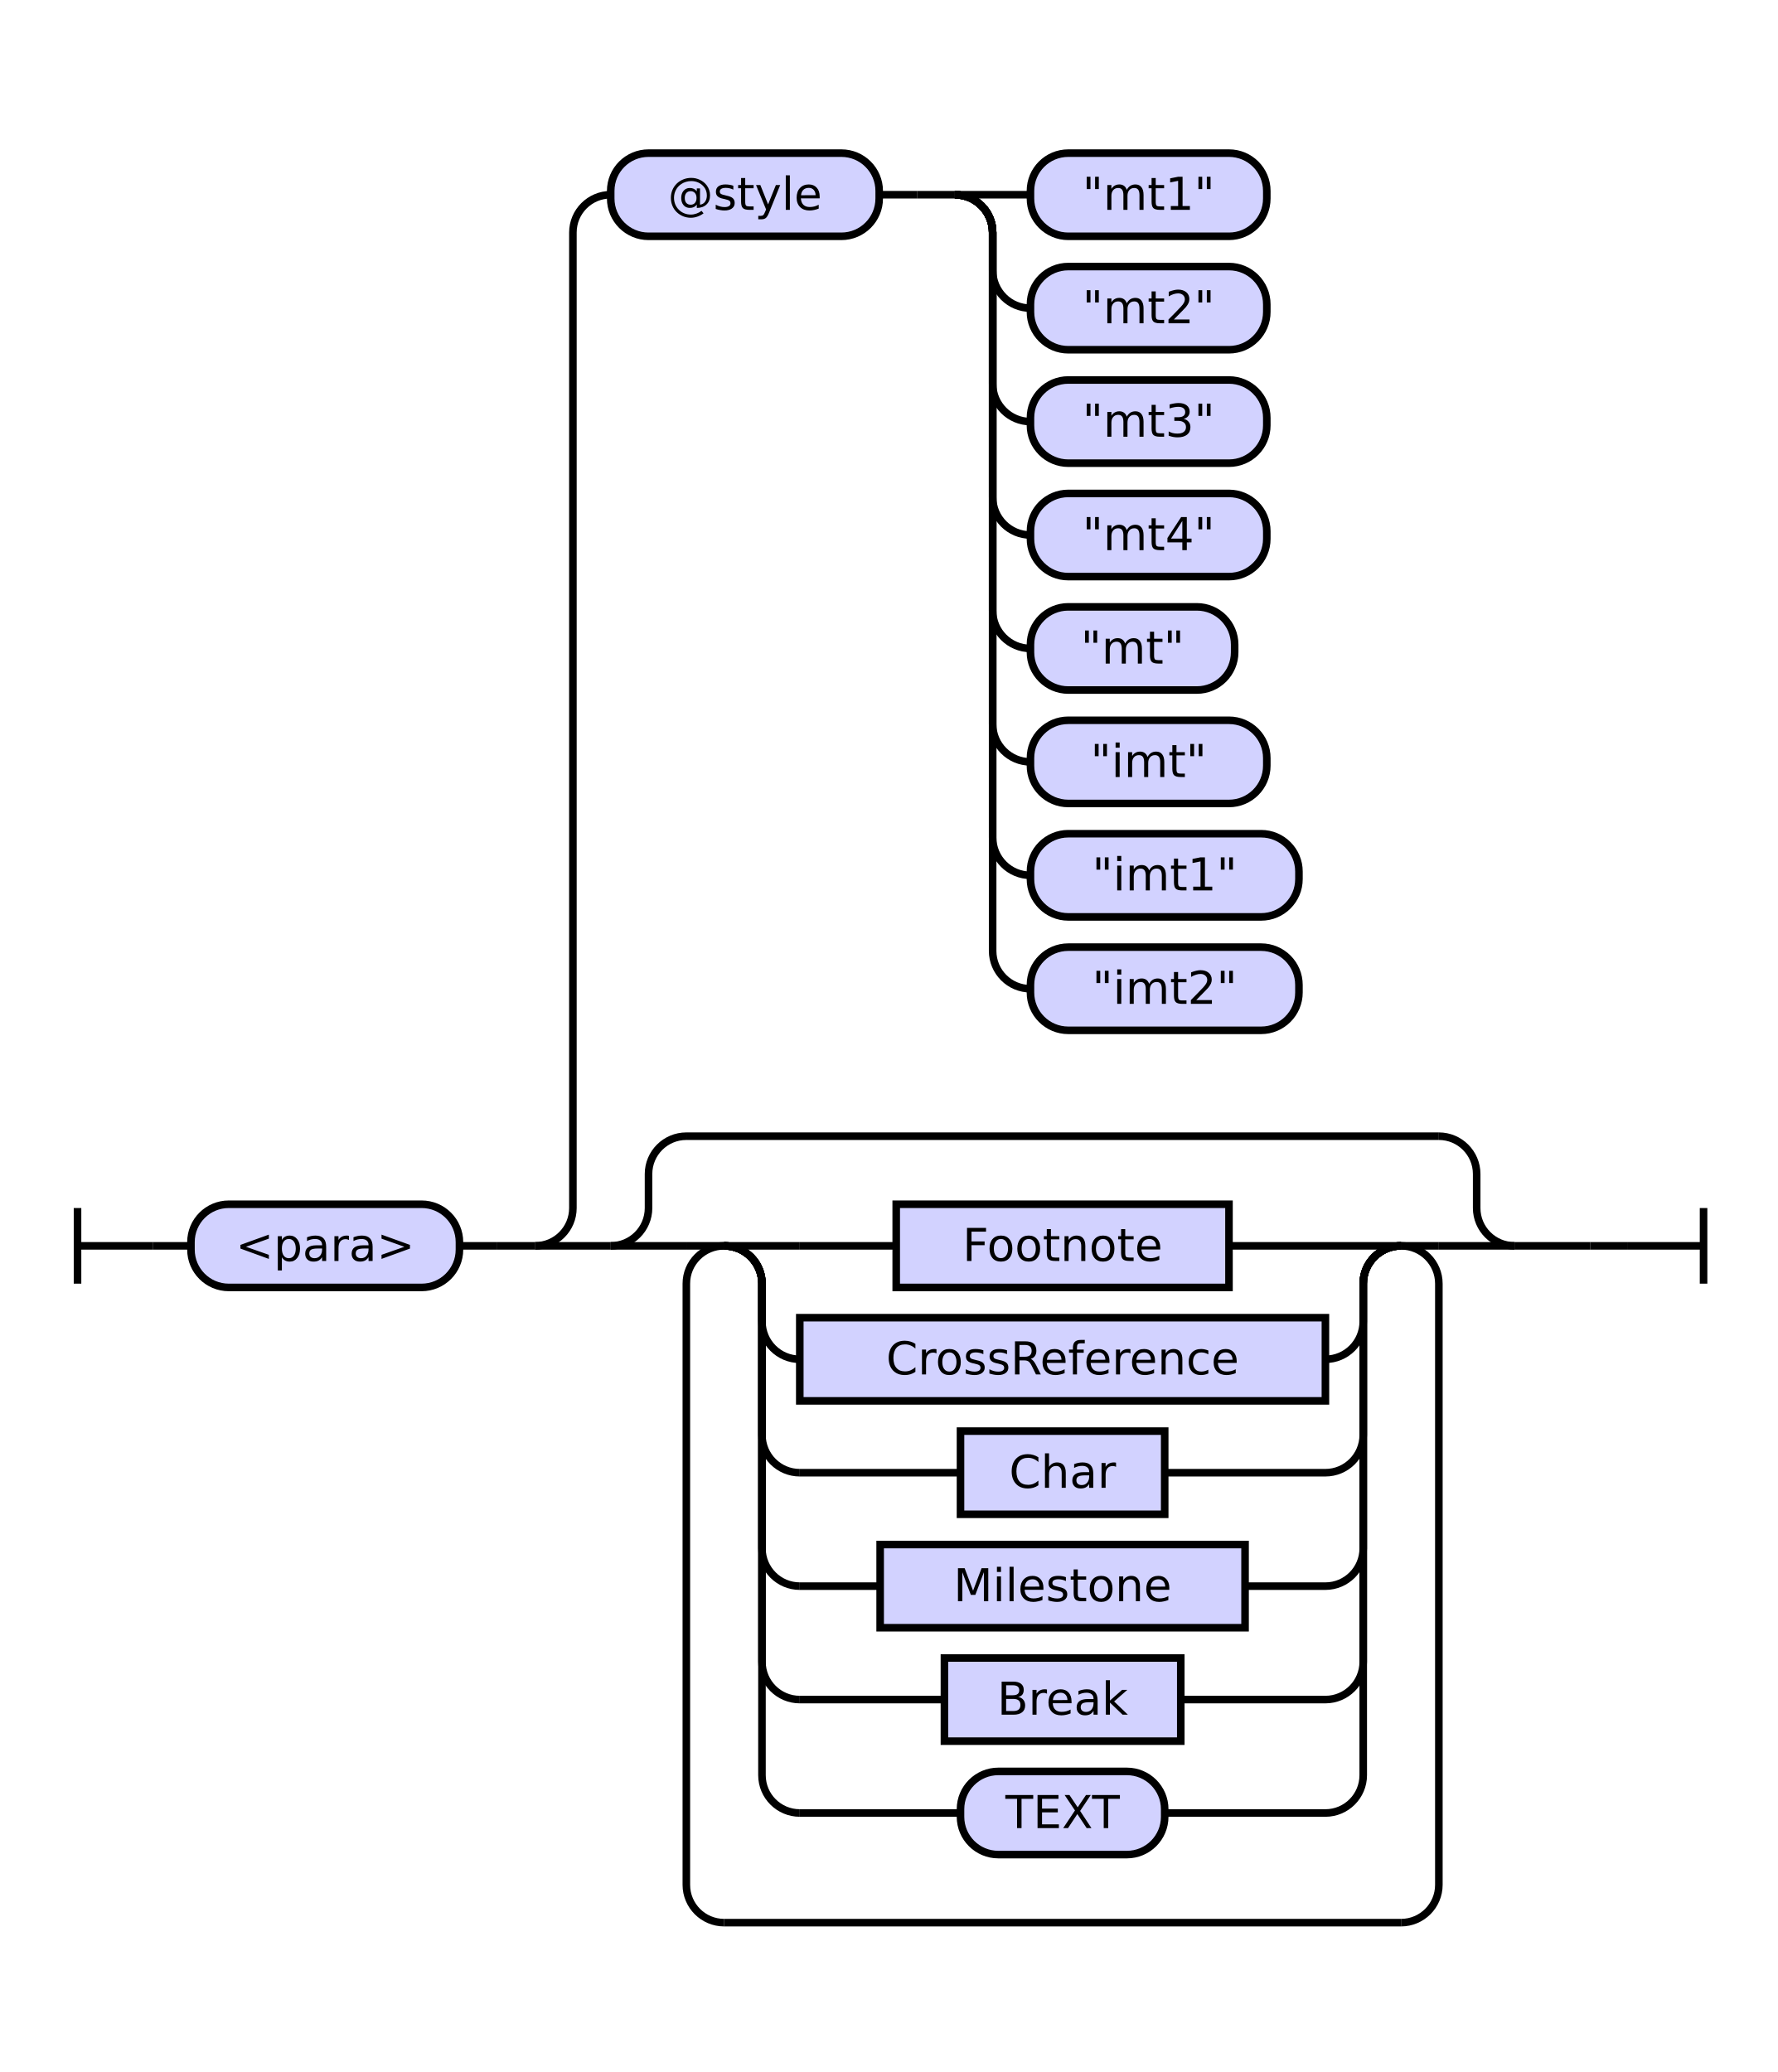
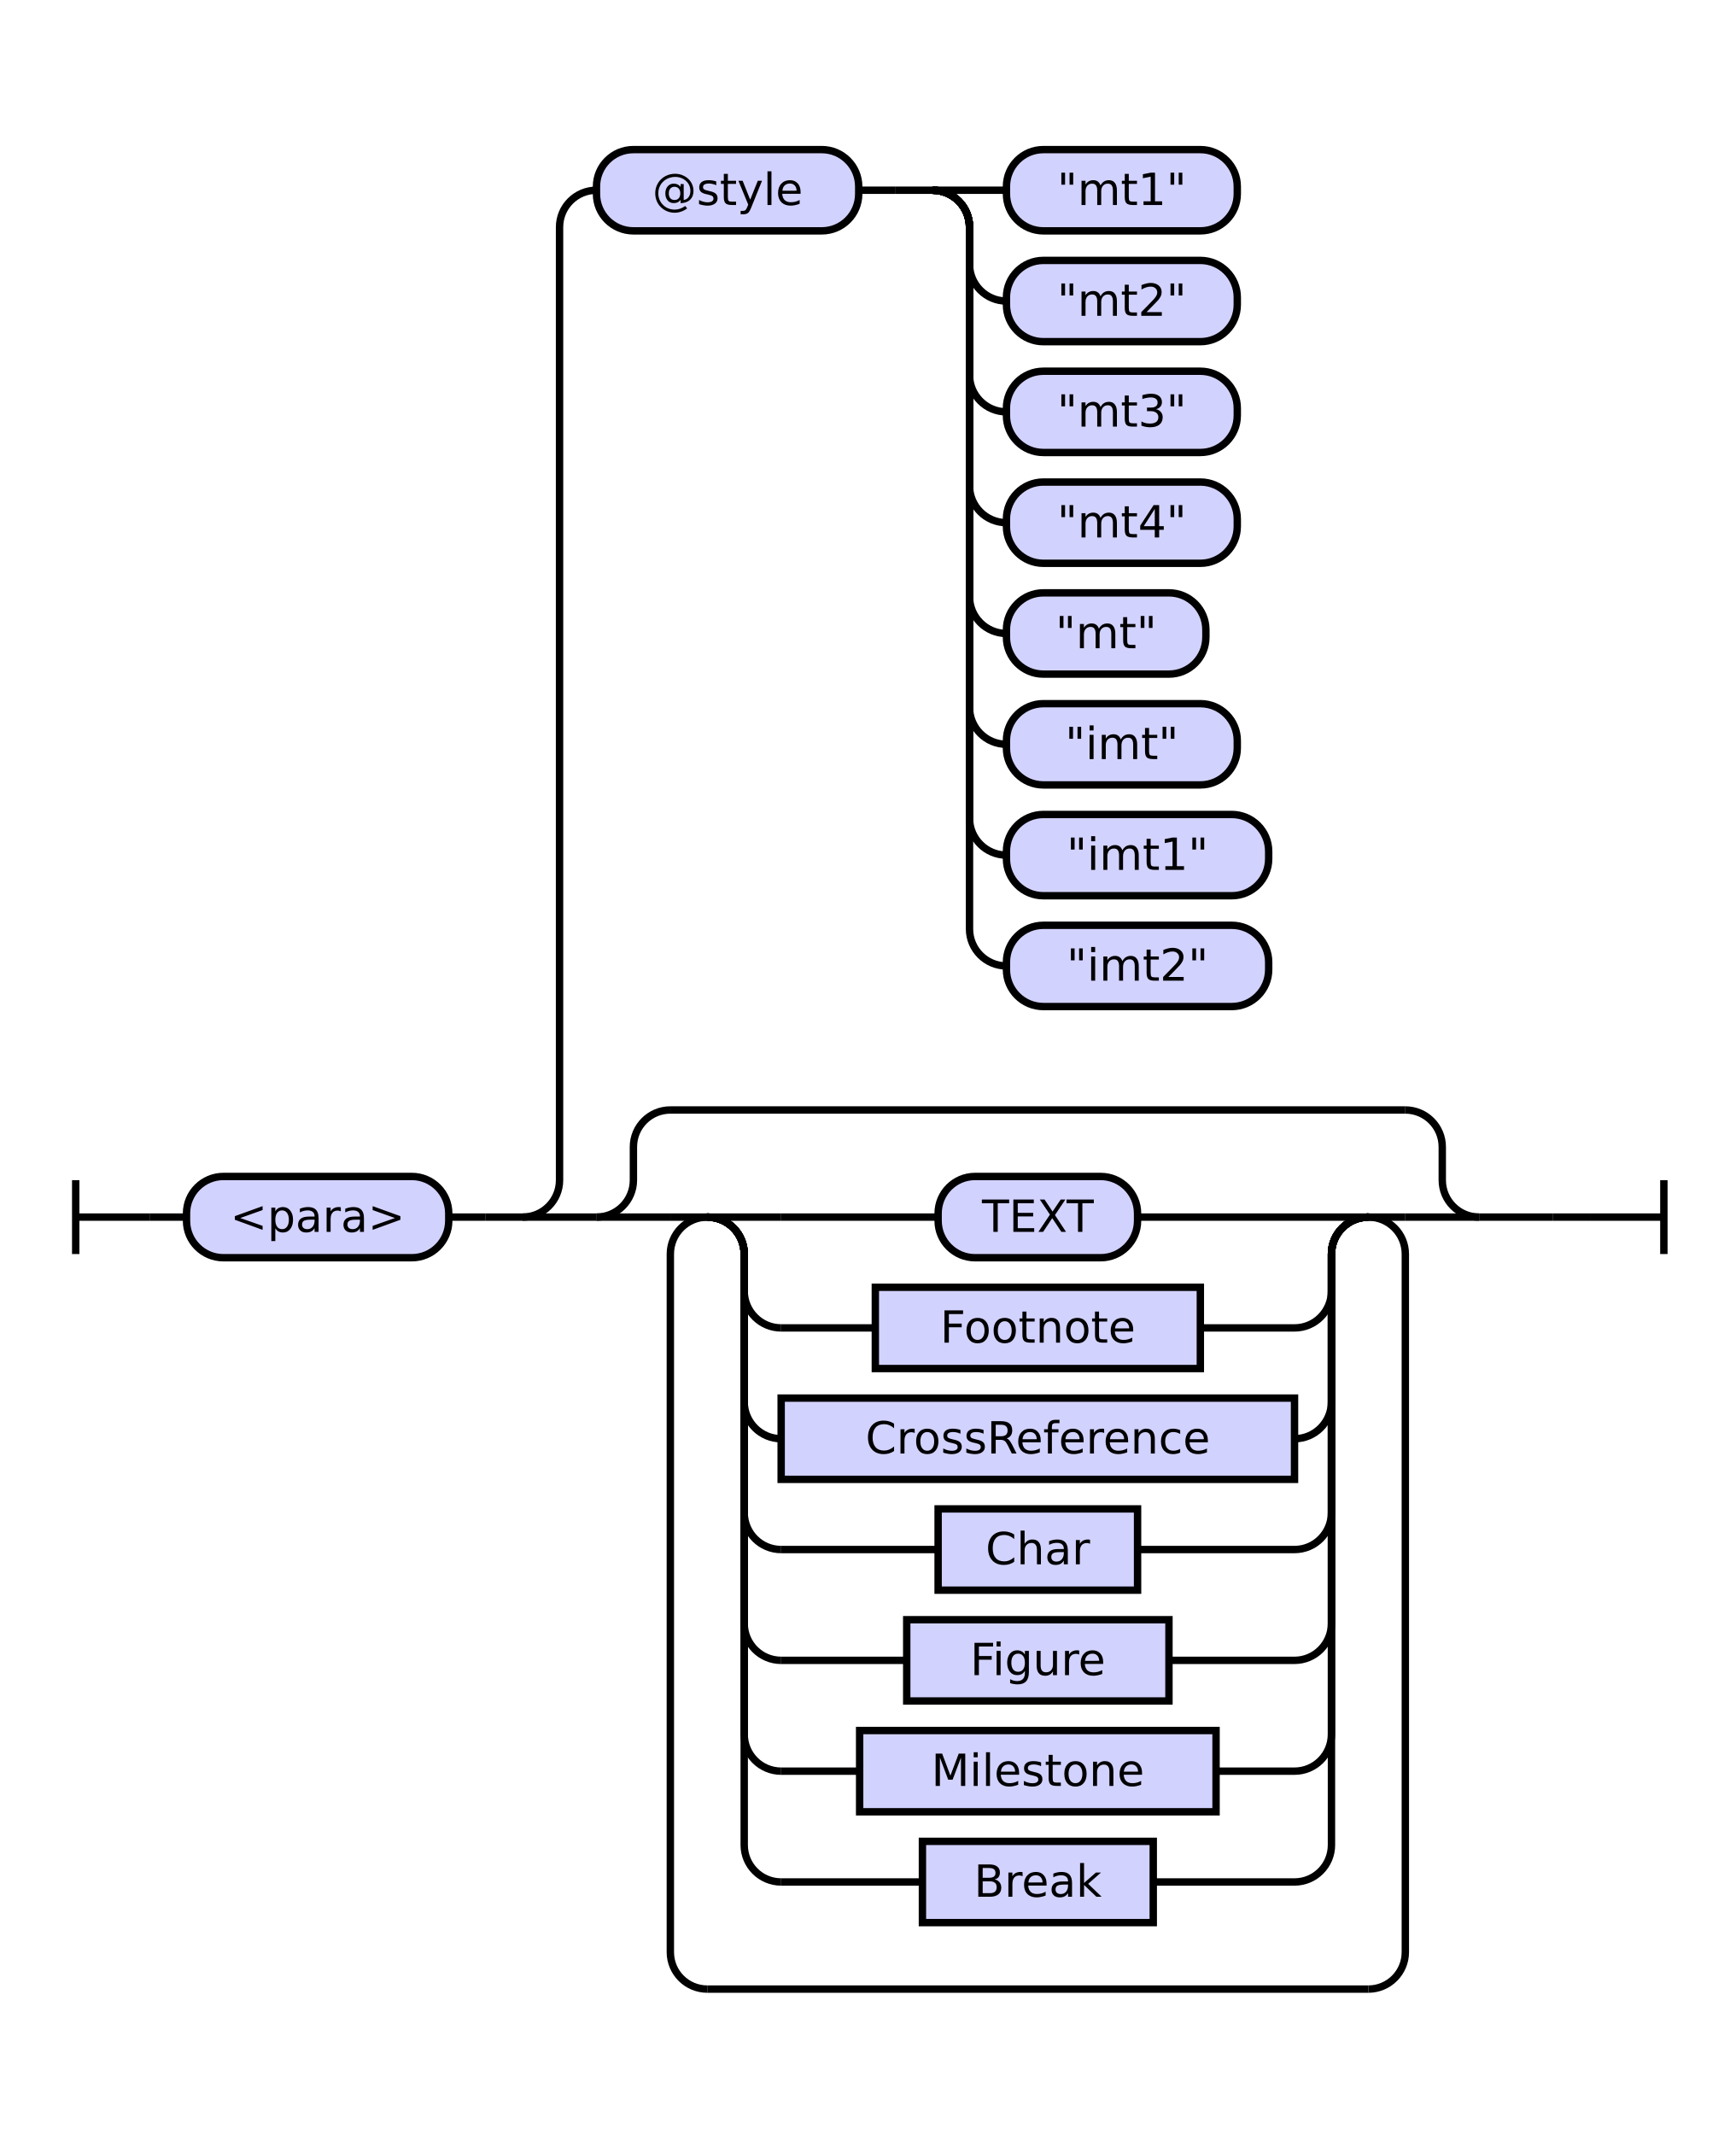
- <svg xmlns="http://www.w3.org/2000/svg" class="railroad-diagram" height="548" viewBox="0 0 470.0 548" width="470.0">
+ <svg xmlns="http://www.w3.org/2000/svg" class="railroad-diagram" height="578" viewBox="0 0 470.0 578" width="470.0">
  <g transform="translate(.5 .5)">
    <style>/*  */

    svg.railroad-diagram {
        background-color: hsl(30,20%,95%);
    }
    svg.railroad-diagram path {
        stroke-width: 2;
        stroke: black;
        fill: none;
    }
    svg.railroad-diagram text {
        font-size: 12px;
        text-anchor: middle;
        font-family: DejaVu Sans;
    }
    svg.railroad-diagram text.label {
        text-anchor:start;
    }
    svg.railroad-diagram text.comment {
        font-family: DejaVu Sans;
        font-size: 14px;
    }
    svg.railroad-diagram rect{
        stroke-width: 2;
        stroke: black;
        fill: rgb(210, 210, 255);
    }
    svg.railroad-diagram rect.group-box {
        stroke: gray;
        stroke-dasharray: 10 5;
        fill: none;
    }
    .terminal {
        font-family: DejaVu Sans;
    }
    svg.railroad-diagram g.altterminal rect {
        fill: rgb(251, 252, 207)
    }

/*  */
</style>
    <g>
      <path d="M 20 319 v 20 m 0 -10 h 20" />
    </g>
    <path d="M 40 329 h 10" />
    <g>
      <path d="M 50 329 h 0.0" />
      <path d="M 420.0 329 h 0.0" />
      <g>
        <path d="M 50.0 329 h 0.0" />
        <path d="M 420.0 329 h 0.0" />
        <g class="terminal ">
          <path d="M 50.0 329 h 0.0" />
          <path d="M 121.0 329 h 0.0" />
          <rect height="22" rx="10" ry="10" width="71.0" x="50.0" y="318" />
          <text x="85.5" y="333">&lt;para&gt;</text>
        </g>
        <path d="M 121.0 329 h 10" />
        <path d="M 131.0 329 h 10" />
        <g>
          <path d="M 141.0 329 h 0.0" />
          <path d="M 420.0 329 h 0.0" />
          <path d="M 141.0 329 a 10 10 0 0 0 10 -10 v -258 a 10 10 0 0 1 10 -10" />
          <g>
            <path d="M 161.0 51 h 0.0" />
            <path d="M 363.0 51 h 0.0" />
            <g class="terminal ">
              <path d="M 161.0 51 h 0.0" />
              <path d="M 232.0 51 h 0.0" />
              <rect height="22" rx="10" ry="10" width="71.0" x="161.0" y="40" />
              <text x="196.5" y="55">@style</text>
            </g>
            <path d="M 232.0 51 h 10" />
            <path d="M 242.0 51 h 10" />
            <g>
              <path d="M 252.0 51 h 0.0" />
              <path d="M 252.0 51 h 20" />
              <g class="terminal ">
                <path d="M 272.0 51 h 0.0" />
                <path d="M 334.5 51 h 0.0" />
                <rect height="22" rx="10" ry="10" width="62.5" x="272.0" y="40" />
                <text x="303.25" y="55">"mt1"</text>
              </g>
              <path d="M 252.0 51 a 10 10 0 0 1 10 10 v 10 a 10 10 0 0 0 10 10" />
              <g class="terminal ">
                <path d="M 272.0 81 h 0.0" />
                <path d="M 334.5 81 h 0.0" />
                <rect height="22" rx="10" ry="10" width="62.5" x="272.0" y="70" />
                <text x="303.25" y="85">"mt2"</text>
              </g>
              <path d="M 252.0 51 a 10 10 0 0 1 10 10 v 40 a 10 10 0 0 0 10 10" />
              <g class="terminal ">
                <path d="M 272.0 111 h 0.0" />
                <path d="M 334.5 111 h 0.0" />
                <rect height="22" rx="10" ry="10" width="62.5" x="272.0" y="100" />
                <text x="303.25" y="115">"mt3"</text>
              </g>
              <path d="M 252.0 51 a 10 10 0 0 1 10 10 v 70 a 10 10 0 0 0 10 10" />
              <g class="terminal ">
                <path d="M 272.0 141 h 0.0" />
                <path d="M 334.5 141 h 0.0" />
                <rect height="22" rx="10" ry="10" width="62.5" x="272.0" y="130" />
                <text x="303.25" y="145">"mt4"</text>
              </g>
              <path d="M 252.0 51 a 10 10 0 0 1 10 10 v 100 a 10 10 0 0 0 10 10" />
              <g class="terminal ">
                <path d="M 272.0 171 h 0.0" />
                <path d="M 326.0 171 h 0.0" />
                <rect height="22" rx="10" ry="10" width="54.0" x="272.0" y="160" />
                <text x="299.0" y="175">"mt"</text>
              </g>
              <path d="M 252.0 51 a 10 10 0 0 1 10 10 v 130 a 10 10 0 0 0 10 10" />
              <g class="terminal ">
                <path d="M 272.0 201 h 0.0" />
                <path d="M 334.5 201 h 0.0" />
                <rect height="22" rx="10" ry="10" width="62.5" x="272.0" y="190" />
                <text x="303.25" y="205">"imt"</text>
              </g>
              <path d="M 252.0 51 a 10 10 0 0 1 10 10 v 160 a 10 10 0 0 0 10 10" />
              <g class="terminal ">
                <path d="M 272.0 231 h 0.0" />
                <path d="M 343.0 231 h 0.0" />
                <rect height="22" rx="10" ry="10" width="71.0" x="272.0" y="220" />
                <text x="307.5" y="235">"imt1"</text>
              </g>
              <path d="M 252.0 51 a 10 10 0 0 1 10 10 v 190 a 10 10 0 0 0 10 10" />
              <g class="terminal ">
                <path d="M 272.0 261 h 0.0" />
                <path d="M 343.0 261 h 0.0" />
                <rect height="22" rx="10" ry="10" width="71.0" x="272.0" y="250" />
                <text x="307.5" y="265">"imt2"</text>
              </g>
            </g>
          </g>
          <path d="M 141.0 329 h 20" />
          <g>
            <path d="M 161.0 329 h 0.0" />
            <path d="M 400.0 329 h 0.0" />
            <path d="M 161.0 329 a 10 10 0 0 0 10 -10 v -9 a 10 10 0 0 1 10 -10" />
            <g>
              <path d="M 181.0 300 h 199.0" />
            </g>
            <path d="M 380.0 300 a 10 10 0 0 1 10 10 v 9 a 10 10 0 0 0 10 10" />
            <path d="M 161.0 329 h 20" />
            <g>
              <path d="M 181.0 329 h 0.0" />
              <path d="M 380.0 329 h 0.0" />
              <path d="M 181.0 329 h 10" />
              <g>
                <path d="M 191.0 329 h 0.0" />
                <path d="M 370.0 329 h 0.0" />
                <path d="M 191.0 329 h 20" />
-                 <g class="non-terminal ">
-                   <path d="M 211.0 329 h 25.5" />
-                   <path d="M 324.5 329 h 25.5" />
-                   <rect height="22" width="88.0" x="236.5" y="318" />
-                   <text x="280.5" y="333">Footnote</text>
+                 <g class="terminal ">
+                   <path d="M 211.0 329 h 42.5" />
+                   <path d="M 307.5 329 h 42.5" />
+                   <rect height="22" rx="10" ry="10" width="54.0" x="253.5" y="318" />
+                   <text x="280.5" y="333">TEXT</text>
                </g>
                <path d="M 350.0 329 h 20" />
                <path d="M 191.0 329 a 10 10 0 0 1 10 10 v 10 a 10 10 0 0 0 10 10" />
                <g class="non-terminal ">
-                   <path d="M 211.0 359 h 0.0" />
-                   <path d="M 350.0 359 h 0.0" />
-                   <rect height="22" width="139.0" x="211.0" y="348" />
-                   <text x="280.5" y="363">CrossReference</text>
+                   <path d="M 211.0 359 h 25.5" />
+                   <path d="M 324.5 359 h 25.5" />
+                   <rect height="22" width="88.0" x="236.5" y="348" />
+                   <text x="280.5" y="363">Footnote</text>
                </g>
                <path d="M 350.0 359 a 10 10 0 0 0 10 -10 v -10 a 10 10 0 0 1 10 -10" />
                <path d="M 191.0 329 a 10 10 0 0 1 10 10 v 40 a 10 10 0 0 0 10 10" />
                <g class="non-terminal ">
-                   <path d="M 211.0 389 h 42.5" />
-                   <path d="M 307.5 389 h 42.5" />
-                   <rect height="22" width="54.0" x="253.5" y="378" />
-                   <text x="280.5" y="393">Char</text>
+                   <path d="M 211.0 389 h 0.0" />
+                   <path d="M 350.0 389 h 0.0" />
+                   <rect height="22" width="139.0" x="211.0" y="378" />
+                   <text x="280.5" y="393">CrossReference</text>
                </g>
                <path d="M 350.0 389 a 10 10 0 0 0 10 -10 v -40 a 10 10 0 0 1 10 -10" />
                <path d="M 191.0 329 a 10 10 0 0 1 10 10 v 70 a 10 10 0 0 0 10 10" />
                <g class="non-terminal ">
-                   <path d="M 211.0 419 h 21.25" />
-                   <path d="M 328.75 419 h 21.25" />
-                   <rect height="22" width="96.5" x="232.25" y="408" />
-                   <text x="280.5" y="423">Milestone</text>
+                   <path d="M 211.0 419 h 42.5" />
+                   <path d="M 307.5 419 h 42.5" />
+                   <rect height="22" width="54.0" x="253.5" y="408" />
+                   <text x="280.5" y="423">Char</text>
                </g>
                <path d="M 350.0 419 a 10 10 0 0 0 10 -10 v -70 a 10 10 0 0 1 10 -10" />
                <path d="M 191.0 329 a 10 10 0 0 1 10 10 v 100 a 10 10 0 0 0 10 10" />
                <g class="non-terminal ">
-                   <path d="M 211.0 449 h 38.25" />
-                   <path d="M 311.75 449 h 38.25" />
-                   <rect height="22" width="62.5" x="249.25" y="438" />
-                   <text x="280.5" y="453">Break</text>
+                   <path d="M 211.0 449 h 34.0" />
+                   <path d="M 316.0 449 h 34.0" />
+                   <rect height="22" width="71.0" x="245.0" y="438" />
+                   <text x="280.5" y="453">Figure</text>
                </g>
                <path d="M 350.0 449 a 10 10 0 0 0 10 -10 v -100 a 10 10 0 0 1 10 -10" />
                <path d="M 191.0 329 a 10 10 0 0 1 10 10 v 130 a 10 10 0 0 0 10 10" />
-                 <g class="terminal ">
-                   <path d="M 211.0 479 h 42.5" />
-                   <path d="M 307.5 479 h 42.5" />
-                   <rect height="22" rx="10" ry="10" width="54.0" x="253.5" y="468" />
-                   <text x="280.5" y="483">TEXT</text>
+                 <g class="non-terminal ">
+                   <path d="M 211.0 479 h 21.25" />
+                   <path d="M 328.75 479 h 21.25" />
+                   <rect height="22" width="96.5" x="232.25" y="468" />
+                   <text x="280.5" y="483">Milestone</text>
                </g>
                <path d="M 350.0 479 a 10 10 0 0 0 10 -10 v -130 a 10 10 0 0 1 10 -10" />
+                 <path d="M 191.0 329 a 10 10 0 0 1 10 10 v 160 a 10 10 0 0 0 10 10" />
+                 <g class="non-terminal ">
+                   <path d="M 211.0 509 h 38.25" />
+                   <path d="M 311.75 509 h 38.25" />
+                   <rect height="22" width="62.5" x="249.25" y="498" />
+                   <text x="280.5" y="513">Break</text>
+                 </g>
+                 <path d="M 350.0 509 a 10 10 0 0 0 10 -10 v -160 a 10 10 0 0 1 10 -10" />
              </g>
              <path d="M 370.0 329 h 10" />
-               <path d="M 191.0 329 a 10 10 0 0 0 -10 10 v 159 a 10 10 0 0 0 10 10" />
+               <path d="M 191.0 329 a 10 10 0 0 0 -10 10 v 189 a 10 10 0 0 0 10 10" />
              <g>
-                 <path d="M 191.0 508 h 179.0" />
-               </g>
-               <path d="M 370.0 508 a 10 10 0 0 0 10 -10 v -159 a 10 10 0 0 0 -10 -10" />
+                 <path d="M 191.0 538 h 179.0" />
+               </g>
+               <path d="M 370.0 538 a 10 10 0 0 0 10 -10 v -189 a 10 10 0 0 0 -10 -10" />
            </g>
            <path d="M 380.0 329 h 20" />
          </g>
          <path d="M 400.0 329 h 20" />
        </g>
      </g>
    </g>
    <path d="M 420.0 329 h 10" />
    <path d="M 430.0 329 h 20 m 0 -10 v 20" />
  </g>
</svg>
